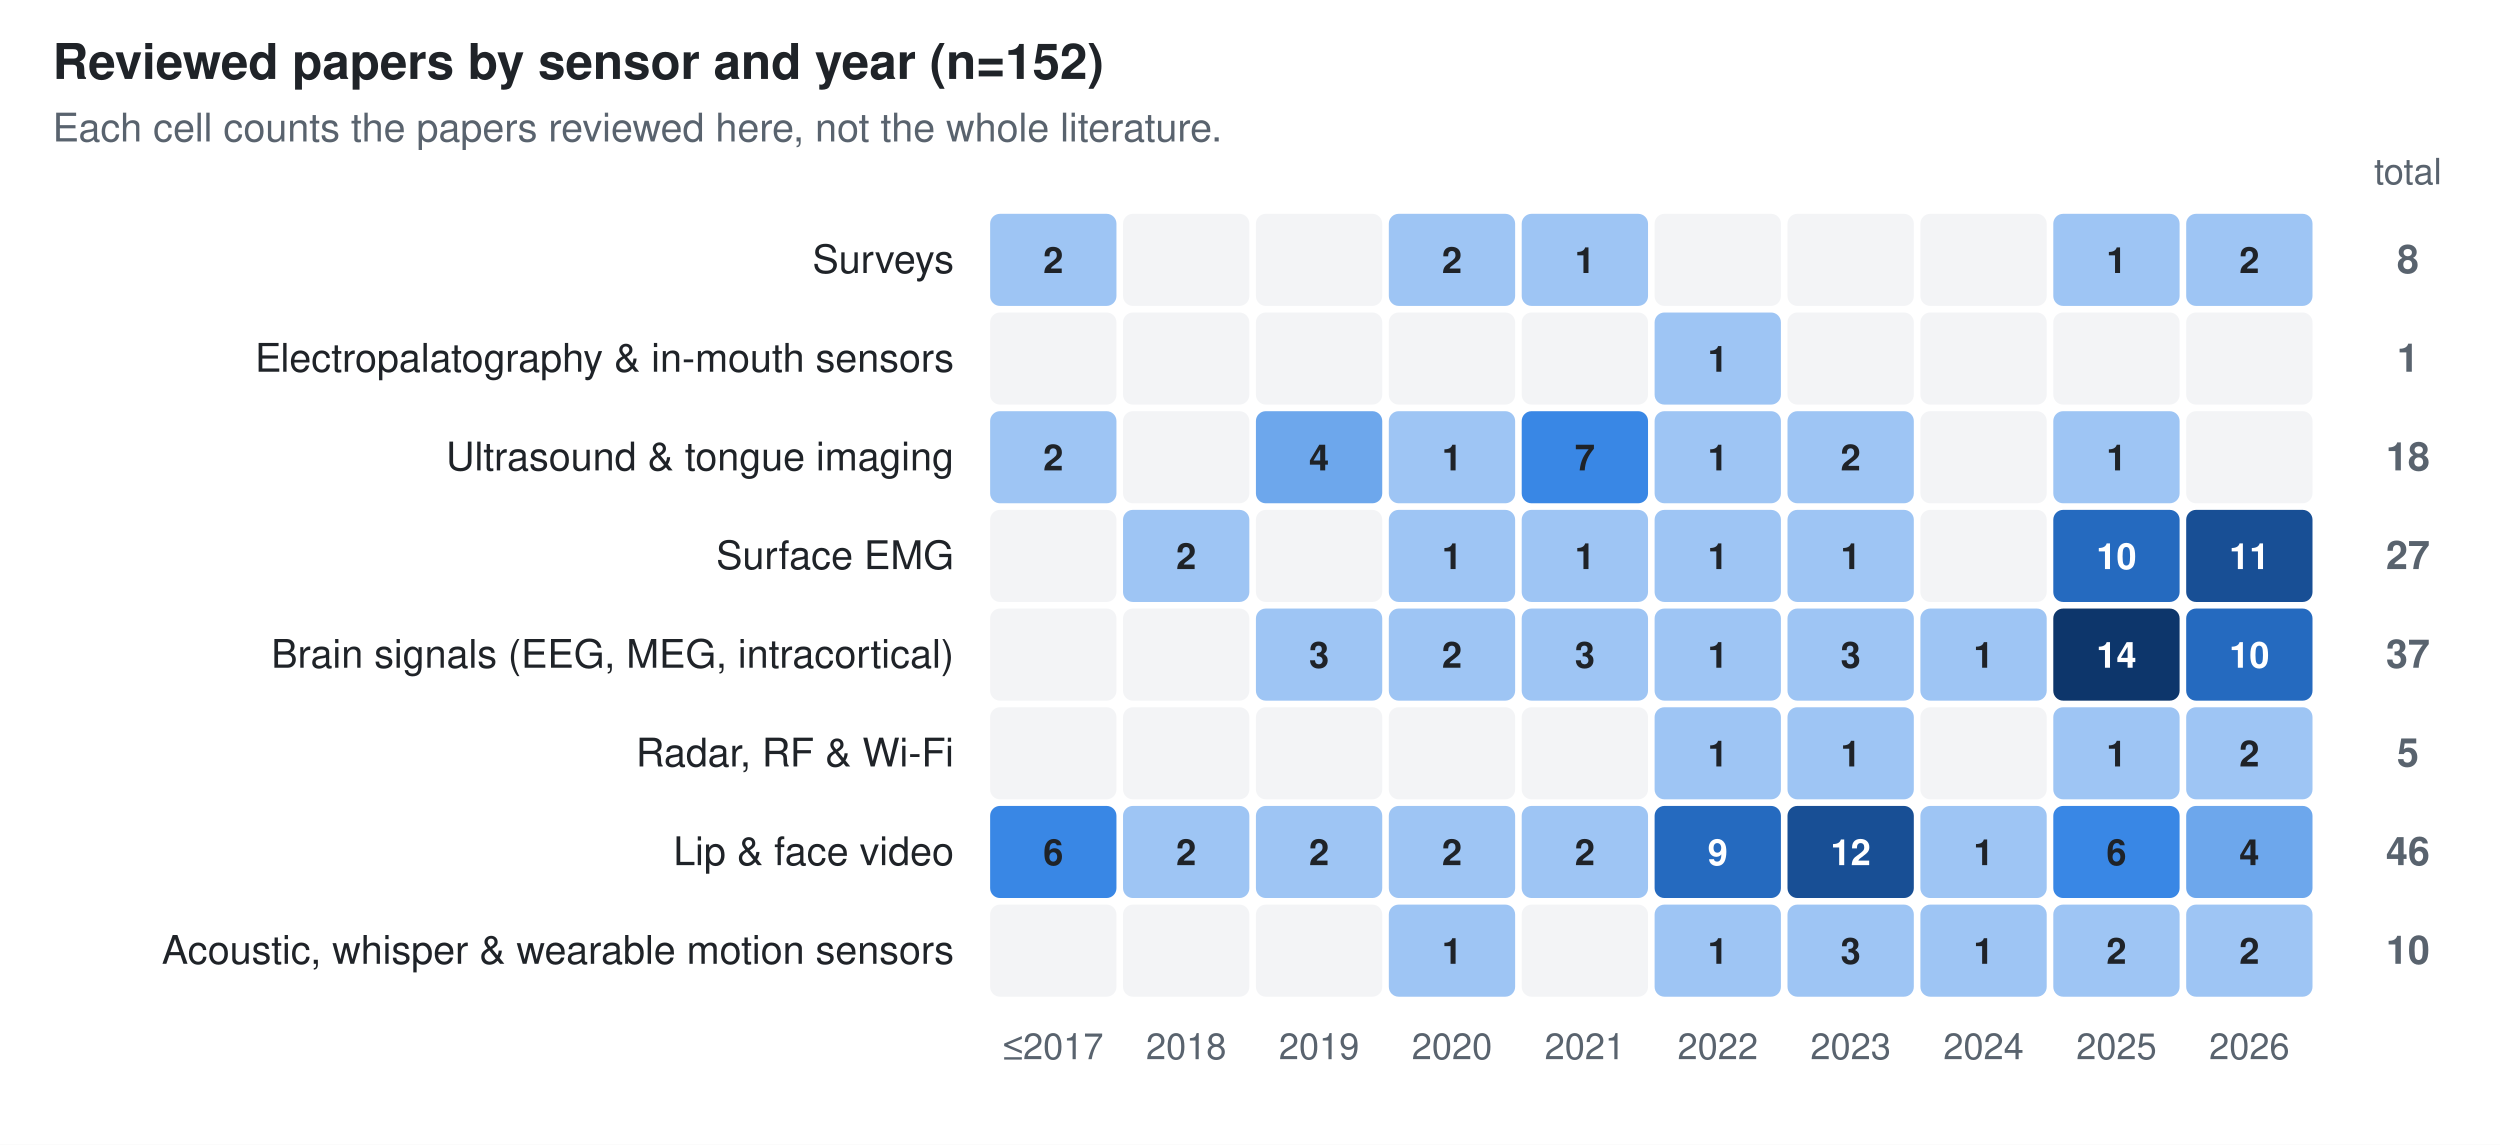
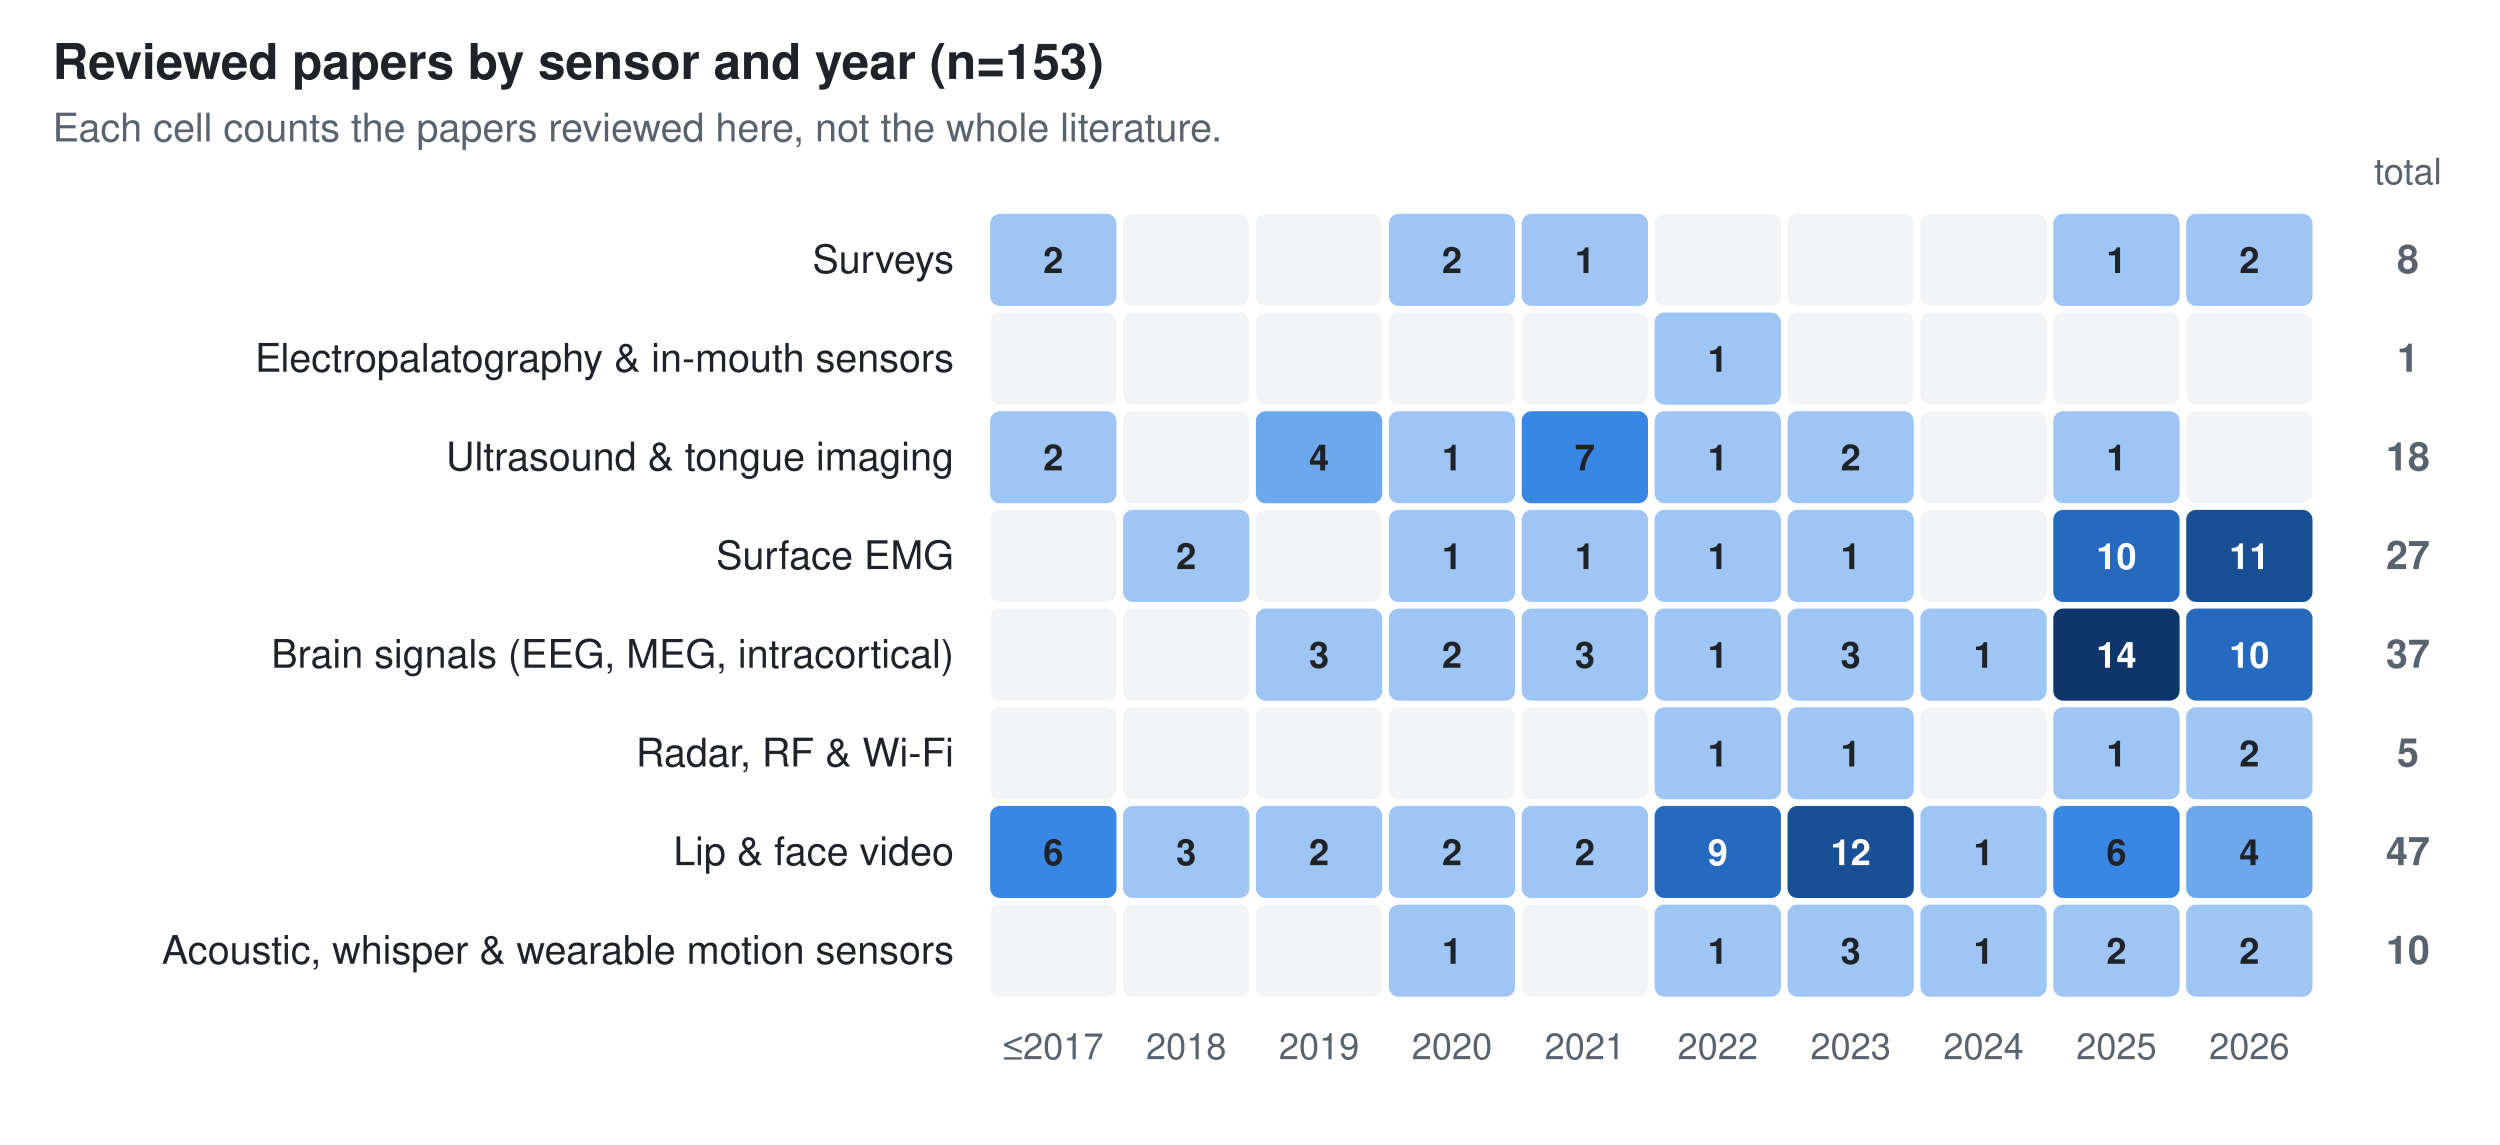
- <svg xmlns="http://www.w3.org/2000/svg" width="760" height="348" viewBox="0 0 760 348" font-family="-apple-system, BlinkMacSystemFont, 'Segoe UI', Helvetica, Arial, sans-serif" role="img" aria-label="Reviewed papers by sensor and year (n=152)">
+ <svg xmlns="http://www.w3.org/2000/svg" width="760" height="348" viewBox="0 0 760 348" font-family="-apple-system, BlinkMacSystemFont, 'Segoe UI', Helvetica, Arial, sans-serif" role="img" aria-label="Reviewed papers by sensor and year (n=153)">
  <rect width="760" height="348" fill="#ffffff" />
-   <text x="16.0" y="24.0" font-size="15" fill="#1f2328" text-anchor="start" font-weight="600">Reviewed papers by sensor and year (n=152)</text>
+   <text x="16.0" y="24.0" font-size="15" fill="#1f2328" text-anchor="start" font-weight="600">Reviewed papers by sensor and year (n=153)</text>
  <text x="16.0" y="43.0" font-size="12" fill="#59636e" text-anchor="start">Each cell counts the papers reviewed here, not the whole literature.</text>
  <text x="320.2" y="322.0" font-size="11" fill="#59636e" text-anchor="middle">≤2017</text>
  <text x="360.6" y="322.0" font-size="11" fill="#59636e" text-anchor="middle">2018</text>
  <text x="401.0" y="322.0" font-size="11" fill="#59636e" text-anchor="middle">2019</text>
  <text x="441.4" y="322.0" font-size="11" fill="#59636e" text-anchor="middle">2020</text>
  <text x="481.8" y="322.0" font-size="11" fill="#59636e" text-anchor="middle">2021</text>
  <text x="522.2" y="322.0" font-size="11" fill="#59636e" text-anchor="middle">2022</text>
  <text x="562.6" y="322.0" font-size="11" fill="#59636e" text-anchor="middle">2023</text>
  <text x="603.0" y="322.0" font-size="11" fill="#59636e" text-anchor="middle">2024</text>
  <text x="643.4" y="322.0" font-size="11" fill="#59636e" text-anchor="middle">2025</text>
  <text x="683.8" y="322.0" font-size="11" fill="#59636e" text-anchor="middle">2026</text>
  <text x="732.0" y="56.0" font-size="11" fill="#59636e" text-anchor="middle">total</text>
  <text x="290.0" y="83.0" font-size="12" fill="#1f2328" text-anchor="end">Surveys</text>
  <rect x="301.0" y="65.0" width="38.4" height="28.0" rx="3" fill="#9ec5f4" />
  <text x="320.2" y="83.0" font-size="11" fill="#1f2328" text-anchor="middle" font-weight="600">2</text>
  <rect x="341.4" y="65.0" width="38.4" height="28.0" rx="3" fill="#f3f4f6" />
  <rect x="381.8" y="65.0" width="38.4" height="28.0" rx="3" fill="#f3f4f6" />
  <rect x="422.2" y="65.0" width="38.4" height="28.0" rx="3" fill="#9ec5f4" />
  <text x="441.4" y="83.0" font-size="11" fill="#1f2328" text-anchor="middle" font-weight="600">2</text>
  <rect x="462.6" y="65.0" width="38.4" height="28.0" rx="3" fill="#9ec5f4" />
  <text x="481.8" y="83.0" font-size="11" fill="#1f2328" text-anchor="middle" font-weight="600">1</text>
  <rect x="503.0" y="65.0" width="38.4" height="28.0" rx="3" fill="#f3f4f6" />
  <rect x="543.4" y="65.0" width="38.4" height="28.0" rx="3" fill="#f3f4f6" />
  <rect x="583.8" y="65.0" width="38.4" height="28.0" rx="3" fill="#f3f4f6" />
  <rect x="624.2" y="65.0" width="38.4" height="28.0" rx="3" fill="#9ec5f4" />
  <text x="643.4" y="83.0" font-size="11" fill="#1f2328" text-anchor="middle" font-weight="600">1</text>
  <rect x="664.6" y="65.0" width="38.4" height="28.0" rx="3" fill="#9ec5f4" />
  <text x="683.8" y="83.0" font-size="11" fill="#1f2328" text-anchor="middle" font-weight="600">2</text>
  <text x="732.0" y="83.0" font-size="12" fill="#59636e" text-anchor="middle" font-weight="600">8</text>
  <text x="290.0" y="113.0" font-size="12" fill="#1f2328" text-anchor="end">Electropalatography &amp; in-mouth sensors</text>
  <rect x="301.0" y="95.0" width="38.4" height="28.0" rx="3" fill="#f3f4f6" />
  <rect x="341.4" y="95.0" width="38.4" height="28.0" rx="3" fill="#f3f4f6" />
  <rect x="381.8" y="95.0" width="38.4" height="28.0" rx="3" fill="#f3f4f6" />
  <rect x="422.2" y="95.0" width="38.4" height="28.0" rx="3" fill="#f3f4f6" />
  <rect x="462.6" y="95.0" width="38.4" height="28.0" rx="3" fill="#f3f4f6" />
  <rect x="503.0" y="95.0" width="38.4" height="28.0" rx="3" fill="#9ec5f4" />
  <text x="522.2" y="113.0" font-size="11" fill="#1f2328" text-anchor="middle" font-weight="600">1</text>
  <rect x="543.4" y="95.0" width="38.4" height="28.0" rx="3" fill="#f3f4f6" />
  <rect x="583.8" y="95.0" width="38.4" height="28.0" rx="3" fill="#f3f4f6" />
  <rect x="624.2" y="95.0" width="38.4" height="28.0" rx="3" fill="#f3f4f6" />
  <rect x="664.6" y="95.0" width="38.4" height="28.0" rx="3" fill="#f3f4f6" />
  <text x="732.0" y="113.0" font-size="12" fill="#59636e" text-anchor="middle" font-weight="600">1</text>
  <text x="290.0" y="143.0" font-size="12" fill="#1f2328" text-anchor="end">Ultrasound &amp; tongue imaging</text>
  <rect x="301.0" y="125.0" width="38.4" height="28.0" rx="3" fill="#9ec5f4" />
  <text x="320.2" y="143.0" font-size="11" fill="#1f2328" text-anchor="middle" font-weight="600">2</text>
  <rect x="341.4" y="125.0" width="38.4" height="28.0" rx="3" fill="#f3f4f6" />
  <rect x="381.8" y="125.0" width="38.4" height="28.0" rx="3" fill="#6da7ec" />
  <text x="401.0" y="143.0" font-size="11" fill="#1f2328" text-anchor="middle" font-weight="600">4</text>
  <rect x="422.2" y="125.0" width="38.4" height="28.0" rx="3" fill="#9ec5f4" />
  <text x="441.4" y="143.0" font-size="11" fill="#1f2328" text-anchor="middle" font-weight="600">1</text>
  <rect x="462.6" y="125.0" width="38.4" height="28.0" rx="3" fill="#3987e5" />
  <text x="481.8" y="143.0" font-size="11" fill="#1f2328" text-anchor="middle" font-weight="600">7</text>
  <rect x="503.0" y="125.0" width="38.4" height="28.0" rx="3" fill="#9ec5f4" />
  <text x="522.2" y="143.0" font-size="11" fill="#1f2328" text-anchor="middle" font-weight="600">1</text>
  <rect x="543.4" y="125.0" width="38.4" height="28.0" rx="3" fill="#9ec5f4" />
  <text x="562.6" y="143.0" font-size="11" fill="#1f2328" text-anchor="middle" font-weight="600">2</text>
  <rect x="583.8" y="125.0" width="38.4" height="28.0" rx="3" fill="#f3f4f6" />
  <rect x="624.2" y="125.0" width="38.4" height="28.0" rx="3" fill="#9ec5f4" />
  <text x="643.4" y="143.0" font-size="11" fill="#1f2328" text-anchor="middle" font-weight="600">1</text>
  <rect x="664.6" y="125.0" width="38.4" height="28.0" rx="3" fill="#f3f4f6" />
  <text x="732.0" y="143.0" font-size="12" fill="#59636e" text-anchor="middle" font-weight="600">18</text>
  <text x="290.0" y="173.0" font-size="12" fill="#1f2328" text-anchor="end">Surface EMG</text>
  <rect x="301.0" y="155.0" width="38.4" height="28.0" rx="3" fill="#f3f4f6" />
  <rect x="341.4" y="155.0" width="38.4" height="28.0" rx="3" fill="#9ec5f4" />
  <text x="360.6" y="173.0" font-size="11" fill="#1f2328" text-anchor="middle" font-weight="600">2</text>
  <rect x="381.8" y="155.0" width="38.4" height="28.0" rx="3" fill="#f3f4f6" />
  <rect x="422.2" y="155.0" width="38.4" height="28.0" rx="3" fill="#9ec5f4" />
  <text x="441.4" y="173.0" font-size="11" fill="#1f2328" text-anchor="middle" font-weight="600">1</text>
  <rect x="462.6" y="155.0" width="38.4" height="28.0" rx="3" fill="#9ec5f4" />
  <text x="481.8" y="173.0" font-size="11" fill="#1f2328" text-anchor="middle" font-weight="600">1</text>
  <rect x="503.0" y="155.0" width="38.4" height="28.0" rx="3" fill="#9ec5f4" />
  <text x="522.2" y="173.0" font-size="11" fill="#1f2328" text-anchor="middle" font-weight="600">1</text>
  <rect x="543.4" y="155.0" width="38.4" height="28.0" rx="3" fill="#9ec5f4" />
  <text x="562.6" y="173.0" font-size="11" fill="#1f2328" text-anchor="middle" font-weight="600">1</text>
  <rect x="583.8" y="155.0" width="38.4" height="28.0" rx="3" fill="#f3f4f6" />
  <rect x="624.2" y="155.0" width="38.4" height="28.0" rx="3" fill="#256abf" />
  <text x="643.4" y="173.0" font-size="11" fill="#ffffff" text-anchor="middle" font-weight="600">10</text>
  <rect x="664.6" y="155.0" width="38.4" height="28.0" rx="3" fill="#184f95" />
  <text x="683.8" y="173.0" font-size="11" fill="#ffffff" text-anchor="middle" font-weight="600">11</text>
  <text x="732.0" y="173.0" font-size="12" fill="#59636e" text-anchor="middle" font-weight="600">27</text>
  <text x="290.0" y="203.0" font-size="12" fill="#1f2328" text-anchor="end">Brain signals (EEG, MEG, intracortical)</text>
  <rect x="301.0" y="185.0" width="38.4" height="28.0" rx="3" fill="#f3f4f6" />
  <rect x="341.4" y="185.0" width="38.4" height="28.0" rx="3" fill="#f3f4f6" />
  <rect x="381.8" y="185.0" width="38.4" height="28.0" rx="3" fill="#9ec5f4" />
  <text x="401.0" y="203.0" font-size="11" fill="#1f2328" text-anchor="middle" font-weight="600">3</text>
  <rect x="422.2" y="185.0" width="38.4" height="28.0" rx="3" fill="#9ec5f4" />
  <text x="441.4" y="203.0" font-size="11" fill="#1f2328" text-anchor="middle" font-weight="600">2</text>
  <rect x="462.6" y="185.0" width="38.4" height="28.0" rx="3" fill="#9ec5f4" />
  <text x="481.8" y="203.0" font-size="11" fill="#1f2328" text-anchor="middle" font-weight="600">3</text>
  <rect x="503.0" y="185.0" width="38.4" height="28.0" rx="3" fill="#9ec5f4" />
  <text x="522.2" y="203.0" font-size="11" fill="#1f2328" text-anchor="middle" font-weight="600">1</text>
  <rect x="543.4" y="185.0" width="38.4" height="28.0" rx="3" fill="#9ec5f4" />
  <text x="562.6" y="203.0" font-size="11" fill="#1f2328" text-anchor="middle" font-weight="600">3</text>
  <rect x="583.8" y="185.0" width="38.4" height="28.0" rx="3" fill="#9ec5f4" />
  <text x="603.0" y="203.0" font-size="11" fill="#1f2328" text-anchor="middle" font-weight="600">1</text>
  <rect x="624.2" y="185.0" width="38.4" height="28.0" rx="3" fill="#0d366b" />
  <text x="643.4" y="203.0" font-size="11" fill="#ffffff" text-anchor="middle" font-weight="600">14</text>
  <rect x="664.6" y="185.0" width="38.4" height="28.0" rx="3" fill="#256abf" />
  <text x="683.8" y="203.0" font-size="11" fill="#ffffff" text-anchor="middle" font-weight="600">10</text>
  <text x="732.0" y="203.0" font-size="12" fill="#59636e" text-anchor="middle" font-weight="600">37</text>
  <text x="290.0" y="233.0" font-size="12" fill="#1f2328" text-anchor="end">Radar, RF &amp; Wi-Fi</text>
  <rect x="301.0" y="215.0" width="38.4" height="28.0" rx="3" fill="#f3f4f6" />
  <rect x="341.4" y="215.0" width="38.4" height="28.0" rx="3" fill="#f3f4f6" />
  <rect x="381.8" y="215.0" width="38.4" height="28.0" rx="3" fill="#f3f4f6" />
  <rect x="422.2" y="215.0" width="38.4" height="28.0" rx="3" fill="#f3f4f6" />
  <rect x="462.6" y="215.0" width="38.4" height="28.0" rx="3" fill="#f3f4f6" />
  <rect x="503.0" y="215.0" width="38.4" height="28.0" rx="3" fill="#9ec5f4" />
  <text x="522.2" y="233.0" font-size="11" fill="#1f2328" text-anchor="middle" font-weight="600">1</text>
  <rect x="543.4" y="215.0" width="38.4" height="28.0" rx="3" fill="#9ec5f4" />
  <text x="562.6" y="233.0" font-size="11" fill="#1f2328" text-anchor="middle" font-weight="600">1</text>
  <rect x="583.8" y="215.0" width="38.4" height="28.0" rx="3" fill="#f3f4f6" />
  <rect x="624.2" y="215.0" width="38.4" height="28.0" rx="3" fill="#9ec5f4" />
  <text x="643.4" y="233.0" font-size="11" fill="#1f2328" text-anchor="middle" font-weight="600">1</text>
  <rect x="664.6" y="215.0" width="38.4" height="28.0" rx="3" fill="#9ec5f4" />
  <text x="683.8" y="233.0" font-size="11" fill="#1f2328" text-anchor="middle" font-weight="600">2</text>
  <text x="732.0" y="233.0" font-size="12" fill="#59636e" text-anchor="middle" font-weight="600">5</text>
  <text x="290.0" y="263.0" font-size="12" fill="#1f2328" text-anchor="end">Lip &amp; face video</text>
  <rect x="301.0" y="245.0" width="38.4" height="28.0" rx="3" fill="#3987e5" />
  <text x="320.2" y="263.0" font-size="11" fill="#1f2328" text-anchor="middle" font-weight="600">6</text>
  <rect x="341.4" y="245.0" width="38.4" height="28.0" rx="3" fill="#9ec5f4" />
-   <text x="360.6" y="263.0" font-size="11" fill="#1f2328" text-anchor="middle" font-weight="600">2</text>
+   <text x="360.6" y="263.0" font-size="11" fill="#1f2328" text-anchor="middle" font-weight="600">3</text>
  <rect x="381.8" y="245.0" width="38.4" height="28.0" rx="3" fill="#9ec5f4" />
  <text x="401.0" y="263.0" font-size="11" fill="#1f2328" text-anchor="middle" font-weight="600">2</text>
  <rect x="422.2" y="245.0" width="38.4" height="28.0" rx="3" fill="#9ec5f4" />
  <text x="441.4" y="263.0" font-size="11" fill="#1f2328" text-anchor="middle" font-weight="600">2</text>
  <rect x="462.6" y="245.0" width="38.4" height="28.0" rx="3" fill="#9ec5f4" />
  <text x="481.8" y="263.0" font-size="11" fill="#1f2328" text-anchor="middle" font-weight="600">2</text>
  <rect x="503.0" y="245.0" width="38.4" height="28.0" rx="3" fill="#256abf" />
  <text x="522.2" y="263.0" font-size="11" fill="#ffffff" text-anchor="middle" font-weight="600">9</text>
  <rect x="543.4" y="245.0" width="38.4" height="28.0" rx="3" fill="#184f95" />
  <text x="562.6" y="263.0" font-size="11" fill="#ffffff" text-anchor="middle" font-weight="600">12</text>
  <rect x="583.8" y="245.0" width="38.4" height="28.0" rx="3" fill="#9ec5f4" />
  <text x="603.0" y="263.0" font-size="11" fill="#1f2328" text-anchor="middle" font-weight="600">1</text>
  <rect x="624.2" y="245.0" width="38.4" height="28.0" rx="3" fill="#3987e5" />
  <text x="643.4" y="263.0" font-size="11" fill="#1f2328" text-anchor="middle" font-weight="600">6</text>
  <rect x="664.6" y="245.0" width="38.4" height="28.0" rx="3" fill="#6da7ec" />
  <text x="683.8" y="263.0" font-size="11" fill="#1f2328" text-anchor="middle" font-weight="600">4</text>
-   <text x="732.0" y="263.0" font-size="12" fill="#59636e" text-anchor="middle" font-weight="600">46</text>
+   <text x="732.0" y="263.0" font-size="12" fill="#59636e" text-anchor="middle" font-weight="600">47</text>
  <text x="290.0" y="293.0" font-size="12" fill="#1f2328" text-anchor="end">Acoustic, whisper &amp; wearable motion sensors</text>
  <rect x="301.0" y="275.0" width="38.4" height="28.0" rx="3" fill="#f3f4f6" />
  <rect x="341.4" y="275.0" width="38.4" height="28.0" rx="3" fill="#f3f4f6" />
  <rect x="381.8" y="275.0" width="38.4" height="28.0" rx="3" fill="#f3f4f6" />
  <rect x="422.2" y="275.0" width="38.4" height="28.0" rx="3" fill="#9ec5f4" />
  <text x="441.4" y="293.0" font-size="11" fill="#1f2328" text-anchor="middle" font-weight="600">1</text>
  <rect x="462.6" y="275.0" width="38.4" height="28.0" rx="3" fill="#f3f4f6" />
  <rect x="503.0" y="275.0" width="38.4" height="28.0" rx="3" fill="#9ec5f4" />
  <text x="522.2" y="293.0" font-size="11" fill="#1f2328" text-anchor="middle" font-weight="600">1</text>
  <rect x="543.4" y="275.0" width="38.4" height="28.0" rx="3" fill="#9ec5f4" />
  <text x="562.6" y="293.0" font-size="11" fill="#1f2328" text-anchor="middle" font-weight="600">3</text>
  <rect x="583.8" y="275.0" width="38.4" height="28.0" rx="3" fill="#9ec5f4" />
  <text x="603.0" y="293.0" font-size="11" fill="#1f2328" text-anchor="middle" font-weight="600">1</text>
  <rect x="624.2" y="275.0" width="38.4" height="28.0" rx="3" fill="#9ec5f4" />
  <text x="643.4" y="293.0" font-size="11" fill="#1f2328" text-anchor="middle" font-weight="600">2</text>
  <rect x="664.6" y="275.0" width="38.4" height="28.0" rx="3" fill="#9ec5f4" />
  <text x="683.8" y="293.0" font-size="11" fill="#1f2328" text-anchor="middle" font-weight="600">2</text>
  <text x="732.0" y="293.0" font-size="12" fill="#59636e" text-anchor="middle" font-weight="600">10</text>
</svg>
